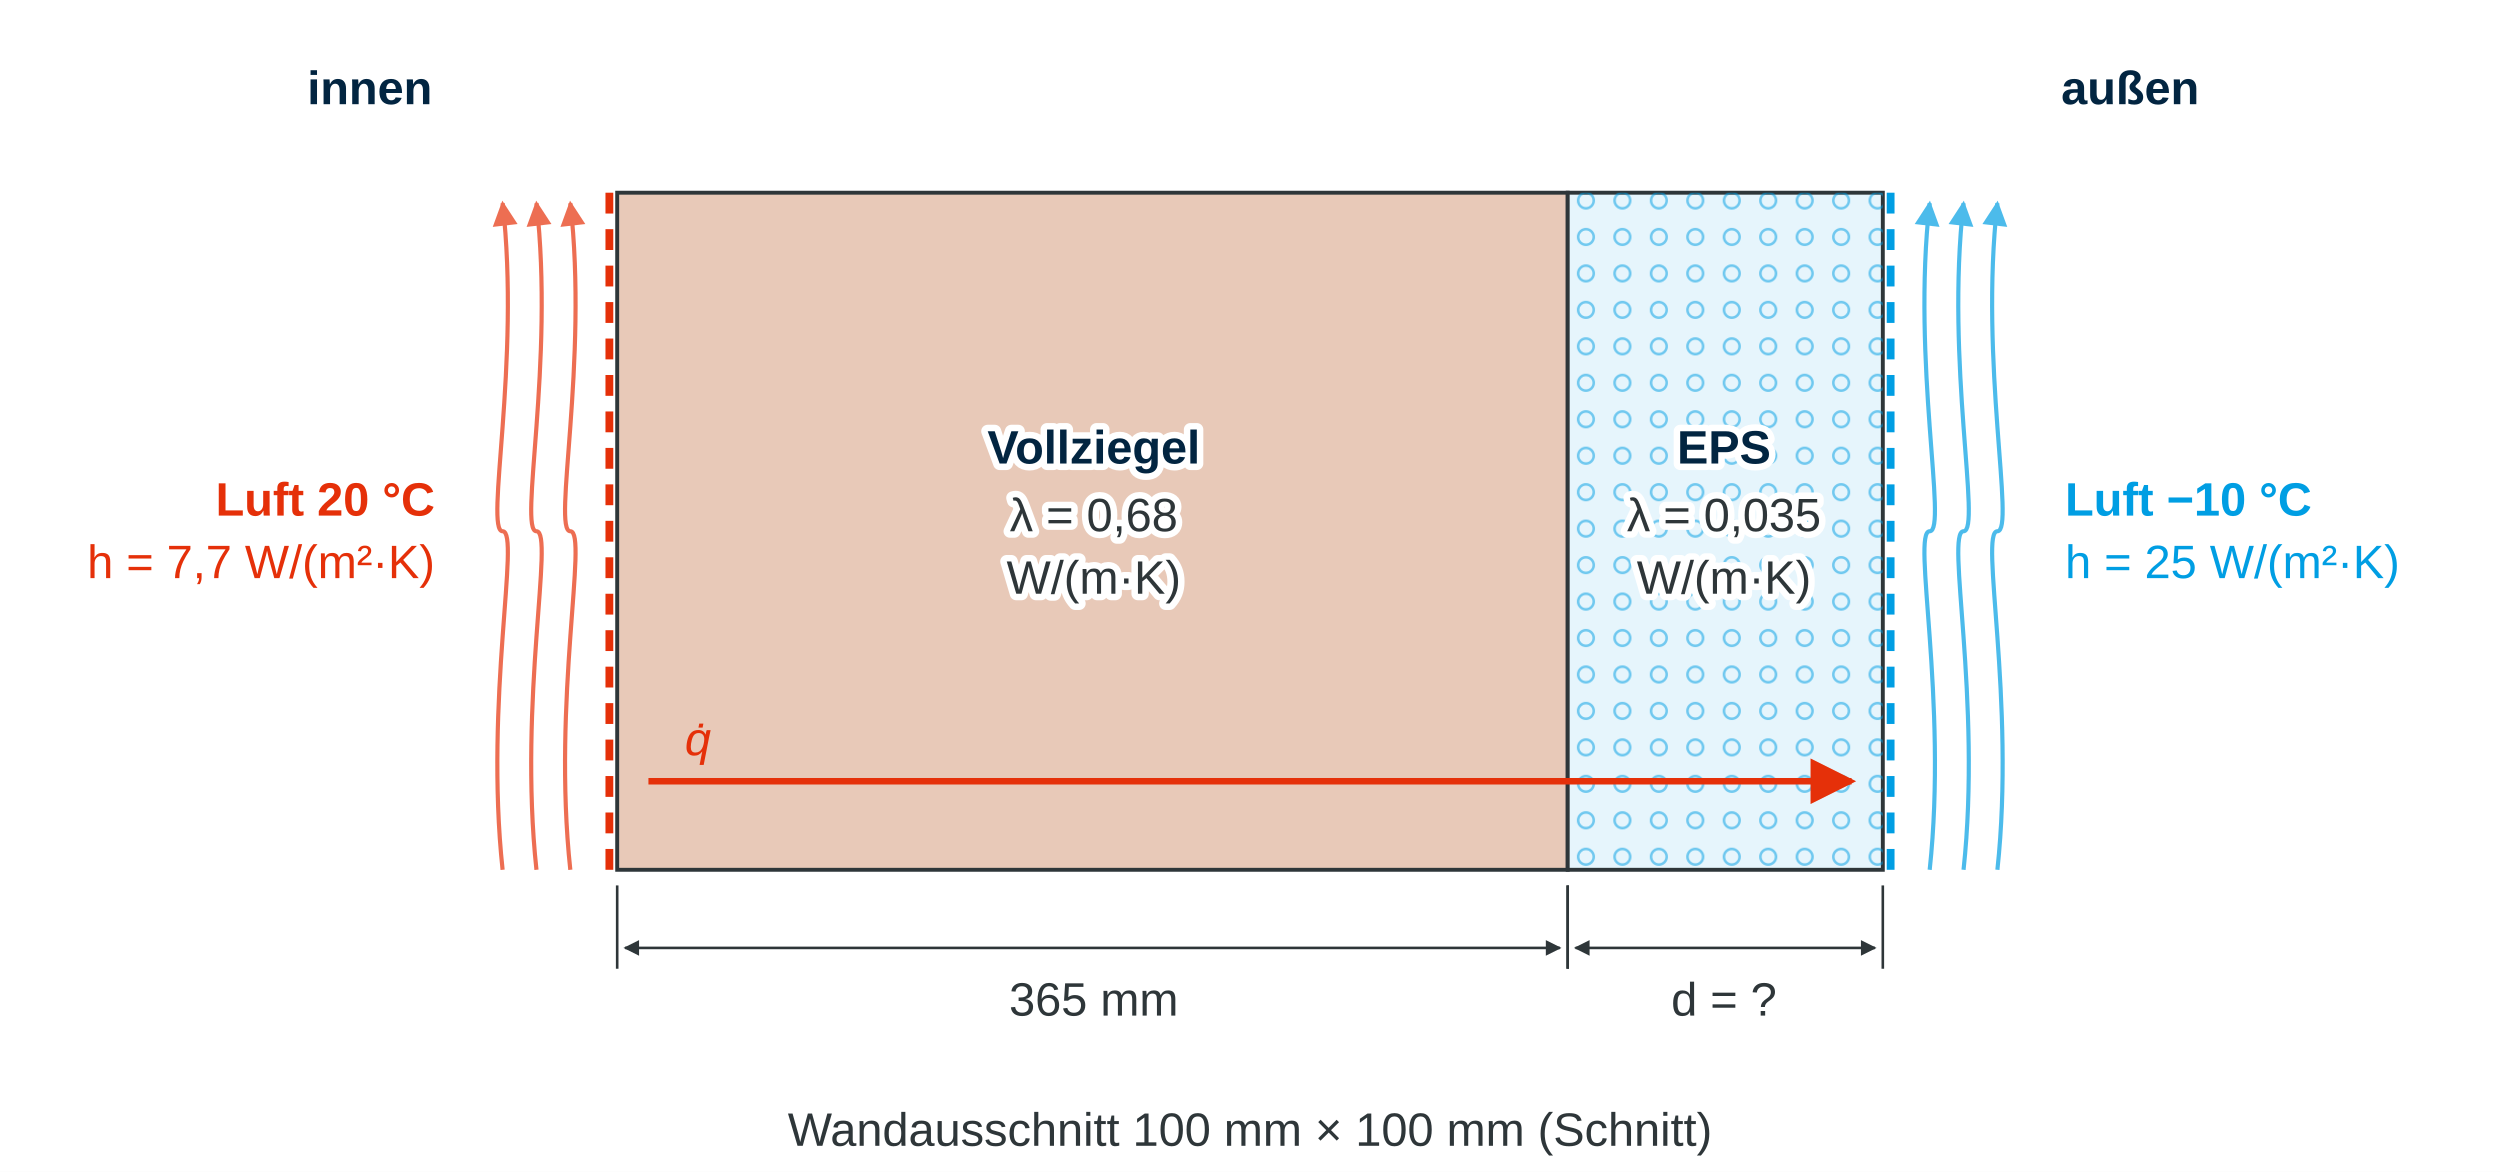
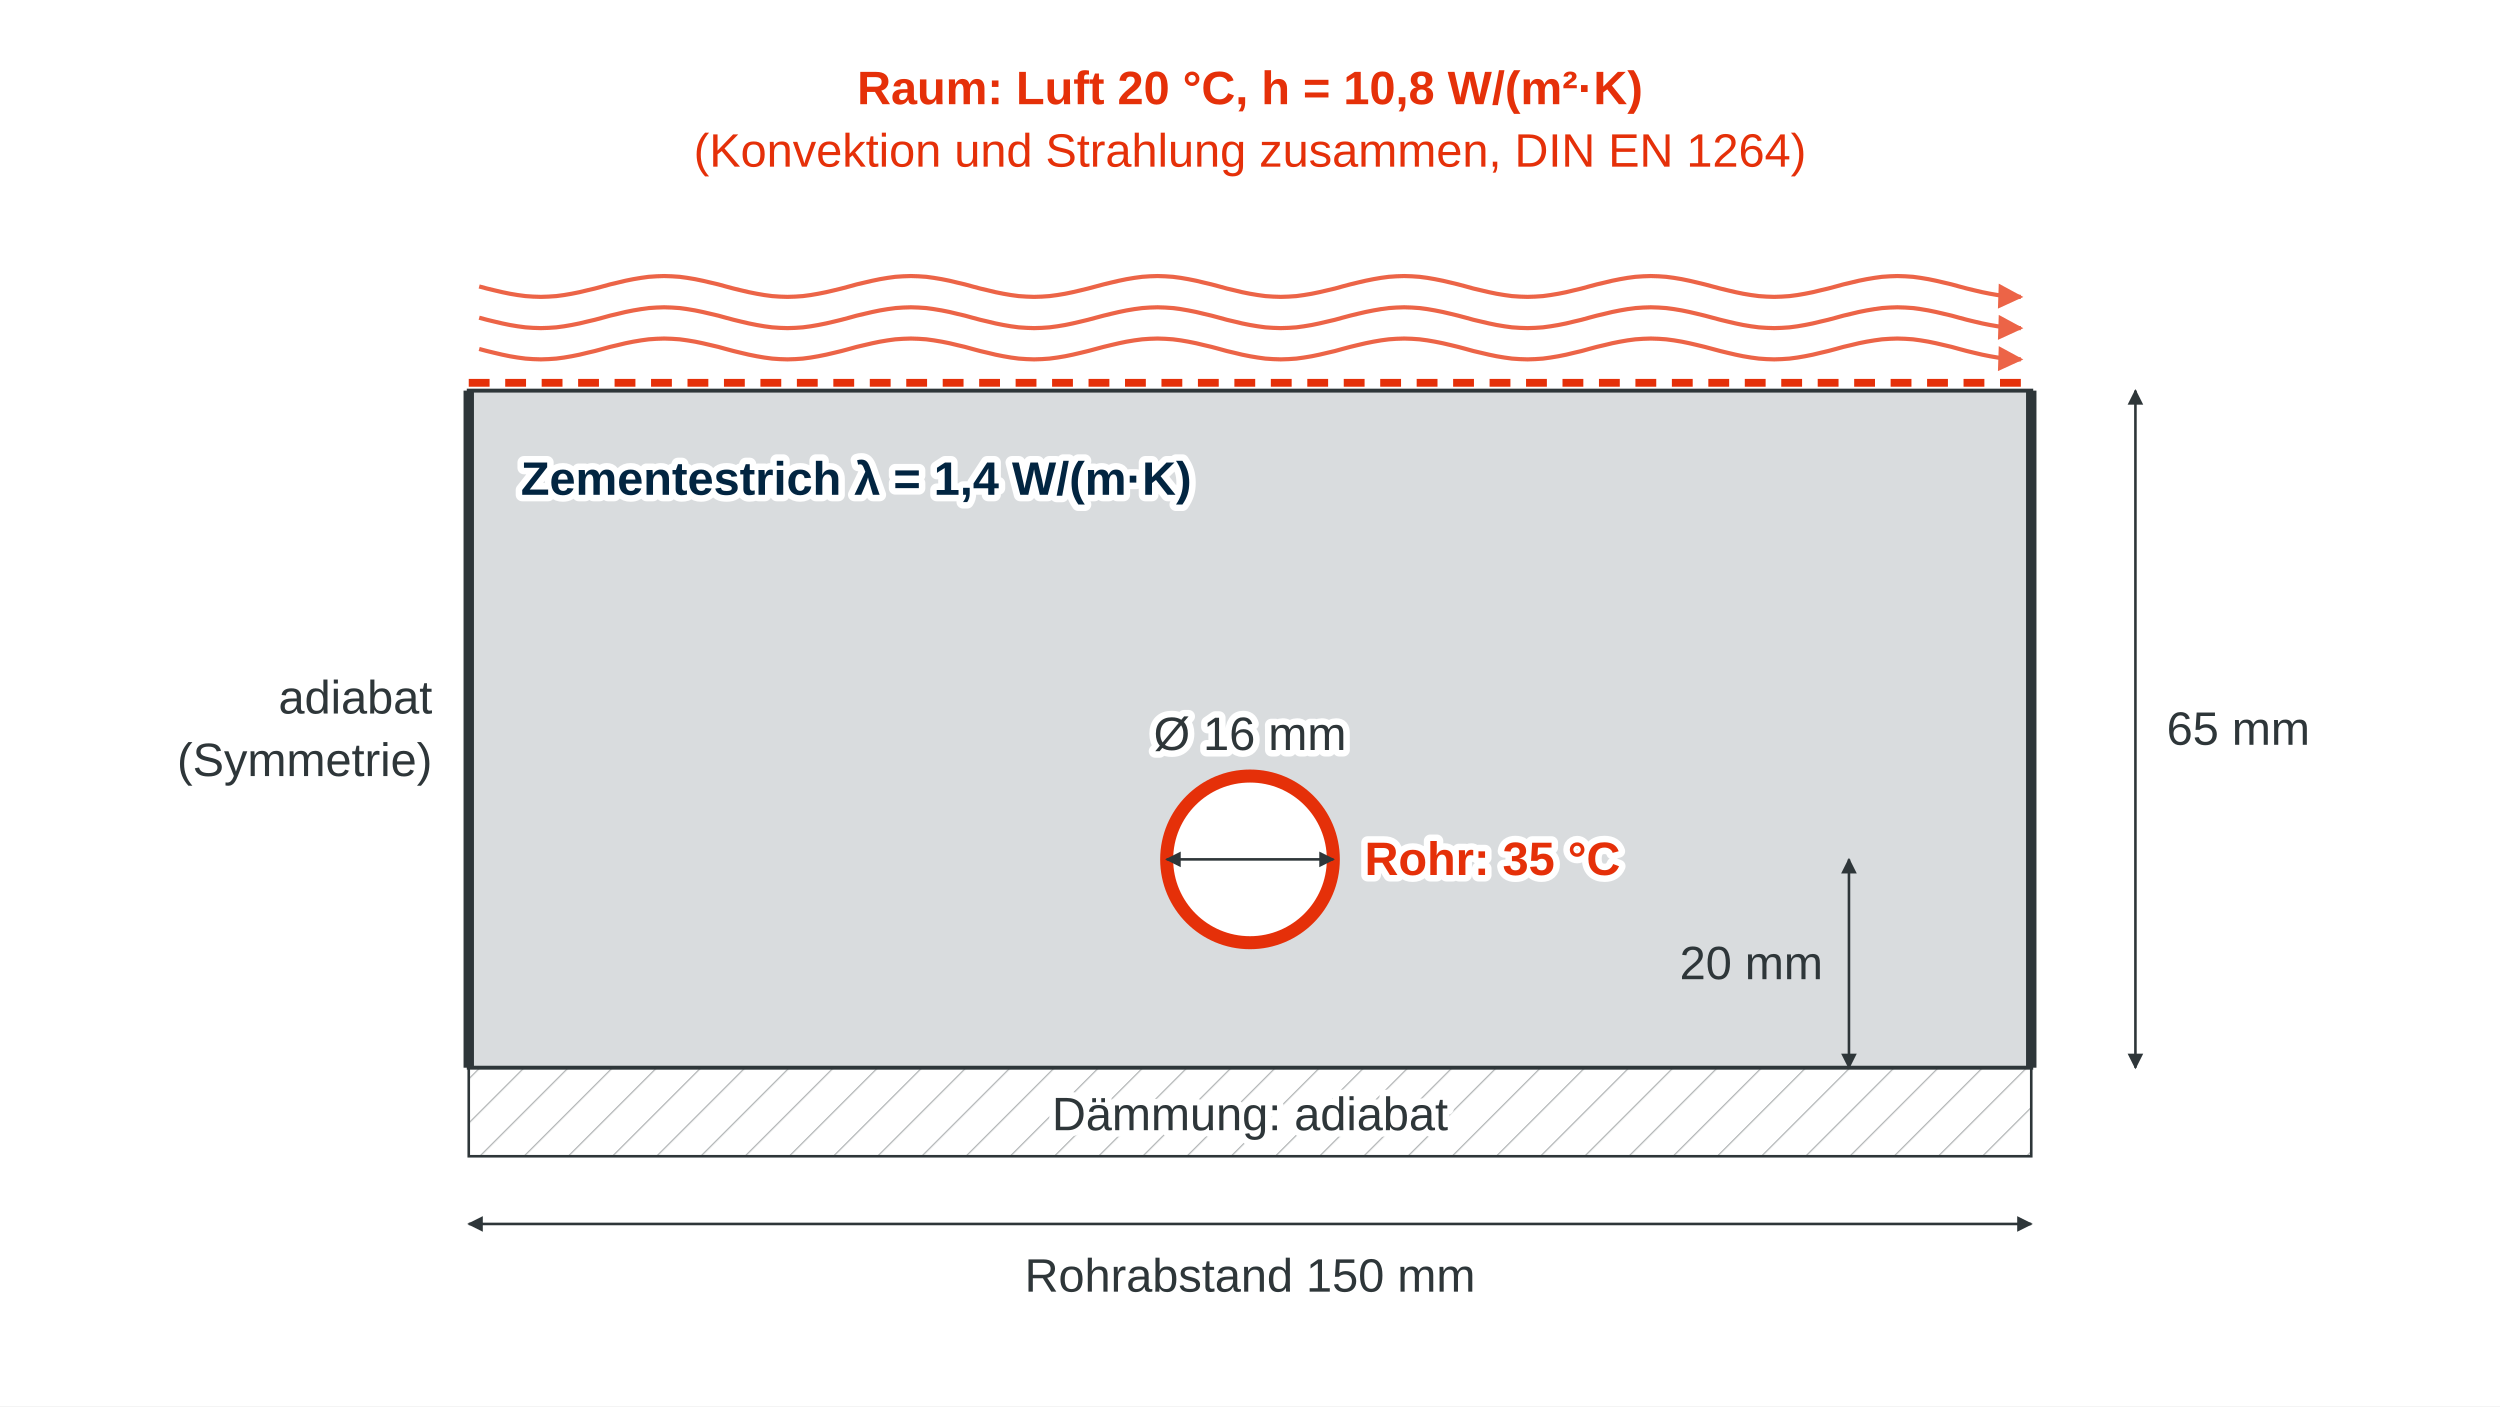
- <svg xmlns="http://www.w3.org/2000/svg" viewBox="0 0 960 450" width="960" height="450" font-family="'Source Sans Pro', 'Source Sans 3', Arial, sans-serif">
-   <rect width="960" height="450" fill="white" />
+ <svg xmlns="http://www.w3.org/2000/svg" viewBox="0 0 960 540" width="960" height="540" font-family="'Source Sans Pro', 'Source Sans 3', Arial, sans-serif">
+   <rect width="960" height="540" fill="white" />
  <defs>
    <marker id="pf" viewBox="0 0 10 10" refX="9" refY="5" markerWidth="7" markerHeight="7" orient="auto">
      <path d="M0,0 L10,5 L0,10 z" fill="#E53009" />
    </marker>
    <marker id="pm" viewBox="0 0 10 10" refX="9" refY="5" markerWidth="6" markerHeight="6" orient="auto-start-reverse">
      <path d="M0,0 L10,5 L0,10 z" fill="#2E3639" />
    </marker>
    <marker id="plr" viewBox="0 0 10 10" refX="9" refY="5" markerWidth="6" markerHeight="6" orient="auto">
      <path d="M0,0 L10,5 L0,10 z" fill="#E53009" />
    </marker>
    <marker id="plc" viewBox="0 0 10 10" refX="9" refY="5" markerWidth="6" markerHeight="6" orient="auto">
      <path d="M0,0 L10,5 L0,10 z" fill="#009EE3" />
    </marker>
    <pattern id="eps" width="14" height="14" patternUnits="userSpaceOnUse">
      <circle cx="7" cy="7" r="3" fill="none" stroke="#009EE3" stroke-width="1" opacity="0.5" />
    </pattern>
  </defs>
-   <rect x="237.0" y="74" width="365" height="260" fill="#e8c9b8" stroke="#2E3639" stroke-width="1.5" />
-   <text x="420" y="178" text-anchor="middle" font-size="18" fill="#022541" font-weight="700" stroke="white" stroke-width="5" stroke-linejoin="round" paint-order="stroke">Vollziegel</text>
-   <text x="420" y="204" text-anchor="middle" font-size="18" fill="#2E3639" stroke="white" stroke-width="5" stroke-linejoin="round" paint-order="stroke">λ = 0,68</text>
-   <text x="420" y="228" text-anchor="middle" font-size="18" fill="#2E3639" stroke="white" stroke-width="5" stroke-linejoin="round" paint-order="stroke">W/(m·K)</text>
-   <line x1="237.0" y1="340" x2="237.0" y2="372" stroke="#2E3639" />
-   <line x1="602.0" y1="340" x2="602.0" y2="372" stroke="#2E3639" />
-   <line x1="240.0" y1="364" x2="599.0" y2="364" stroke="#2E3639" marker-start="url(#pm)" marker-end="url(#pm)" />
-   <text x="420" y="390" text-anchor="middle" font-size="18" fill="#2E3639">365 mm</text>
-   <rect x="602.0" y="74" width="121" height="260" fill="#e6f5fc" stroke="#2E3639" stroke-width="1.5" />
-   <rect x="602.0" y="74" width="121" height="260" fill="url(#eps)" />
-   <text x="662" y="178" text-anchor="middle" font-size="18" fill="#022541" font-weight="700" stroke="white" stroke-width="5" stroke-linejoin="round" paint-order="stroke">EPS</text>
-   <text x="662" y="204" text-anchor="middle" font-size="18" fill="#2E3639" stroke="white" stroke-width="5" stroke-linejoin="round" paint-order="stroke">λ = 0,035</text>
-   <text x="662" y="228" text-anchor="middle" font-size="18" fill="#2E3639" stroke="white" stroke-width="5" stroke-linejoin="round" paint-order="stroke">W/(m·K)</text>
-   <line x1="602.0" y1="340" x2="602.0" y2="372" stroke="#2E3639" />
-   <line x1="723.0" y1="340" x2="723.0" y2="372" stroke="#2E3639" />
-   <line x1="605.0" y1="364" x2="720.0" y2="364" stroke="#2E3639" marker-start="url(#pm)" marker-end="url(#pm)" />
-   <text x="662" y="390" text-anchor="middle" font-size="18" fill="#2E3639">d = ?</text>
-   <text x="142" y="40" text-anchor="middle" font-size="18" fill="#022541" font-weight="700">innen</text>
-   <text x="818" y="40" text-anchor="middle" font-size="18" fill="#022541" font-weight="700">außen</text>
-   <line x1="234.0" y1="74" x2="234.0" y2="334" stroke="#E53009" stroke-width="3" stroke-dasharray="8 6" />
-   <path d="M219.0,334 C212.0,269 226.0,204 219.0,204.0 S226.0,139 219.0,78" fill="none" stroke="#E53009" stroke-width="1.6" opacity="0.7" marker-end="url(#plr)" />
-   <path d="M206.0,334 C199.0,269 213.0,204 206.0,204.0 S213.0,139 206.0,78" fill="none" stroke="#E53009" stroke-width="1.6" opacity="0.7" marker-end="url(#plr)" />
-   <path d="M193.0,334 C186.0,269 200.0,204 193.0,204.0 S200.0,139 193.0,78" fill="none" stroke="#E53009" stroke-width="1.6" opacity="0.7" marker-end="url(#plr)" />
-   <text x="167" y="198" text-anchor="end" font-size="18" fill="#E53009" font-weight="700">Luft 20 °C</text>
-   <text x="167" y="222" text-anchor="end" font-size="18" fill="#E53009">h = 7,7 W/(m²·K)</text>
-   <line x1="726.0" y1="74" x2="726.0" y2="334" stroke="#009EE3" stroke-width="3" stroke-dasharray="8 6" />
-   <path d="M741.0,334 C748.0,269 734.0,204 741.0,204.0 S734.0,139 741.0,78" fill="none" stroke="#009EE3" stroke-width="1.6" opacity="0.7" marker-end="url(#plc)" />
-   <path d="M754.0,334 C761.0,269 747.0,204 754.0,204.0 S747.0,139 754.0,78" fill="none" stroke="#009EE3" stroke-width="1.6" opacity="0.7" marker-end="url(#plc)" />
-   <path d="M767.0,334 C774.0,269 760.0,204 767.0,204.0 S760.0,139 767.0,78" fill="none" stroke="#009EE3" stroke-width="1.6" opacity="0.7" marker-end="url(#plc)" />
-   <text x="793" y="198" text-anchor="start" font-size="18" fill="#009EE3" font-weight="700">Luft −10 °C</text>
-   <text x="793" y="222" text-anchor="start" font-size="18" fill="#009EE3">h = 25 W/(m²·K)</text>
-   <line x1="249.0" y1="300" x2="711.0" y2="300" stroke="#E53009" stroke-width="2.5" marker-end="url(#pf)" />
-   <text x="263" y="290" text-anchor="start" font-size="18" fill="#E53009" font-style="italic">q̇</text>
-   <text x="480" y="440" text-anchor="middle" font-size="18" fill="#2E3639">Wandausschnitt 100 mm × 100 mm (Schnitt)</text>
+   <pattern id="daemm" width="12" height="12" patternUnits="userSpaceOnUse" patternTransform="rotate(45)">
+     <line x1="0" y1="0" x2="0" y2="12" stroke="#2E3639" stroke-width="1" opacity="0.35" />
+   </pattern>
+   <rect x="180.0" y="150" width="600.0" height="260.0" fill="#d9dcde" stroke="#2E3639" stroke-width="1.5" />
+   <rect x="180.0" y="410.0" width="600.0" height="34" fill="url(#daemm)" stroke="#2E3639" stroke-width="1" />
+   <text x="480" y="434" text-anchor="middle" font-size="18" fill="#2E3639" stroke="white" stroke-width="5" stroke-linejoin="round" paint-order="stroke">Dämmung: adiabat</text>
+   <circle cx="480.0" cy="330.0" r="32.0" fill="white" stroke="#E53009" stroke-width="5" />
+   <text x="524" y="336" text-anchor="start" font-size="18" fill="#E53009" font-weight="700" stroke="white" stroke-width="5" stroke-linejoin="round" paint-order="stroke">Rohr: 35 °C</text>
+   <text x="200" y="190" text-anchor="start" font-size="18" fill="#022541" font-weight="700" stroke="white" stroke-width="5" stroke-linejoin="round" paint-order="stroke">Zementestrich λ = 1,4 W/(m·K)</text>
+   <line x1="180.0" y1="147" x2="780.0" y2="147" stroke="#E53009" stroke-width="3" stroke-dasharray="8 6" />
+   <path d="M184.0,134.0 L187.0,134.8 L189.9,135.5 L192.9,136.2 L195.8,136.8 L198.8,137.3 L201.8,137.7 L204.7,137.9 L207.7,138.0 L210.6,137.9 L213.6,137.7 L216.6,137.3 L219.5,136.8 L222.5,136.2 L225.4,135.5 L228.4,134.8 L231.4,134.0 L234.3,133.2 L237.3,132.5 L240.2,131.8 L243.2,131.2 L246.2,130.7 L249.1,130.3 L252.1,130.1 L255.0,130.0 L258.0,130.1 L261.0,130.3 L263.9,130.7 L266.9,131.2 L269.8,131.8 L272.8,132.5 L275.8,133.2 L278.7,134.0 L281.7,134.8 L284.6,135.5 L287.6,136.2 L290.6,136.8 L293.5,137.3 L296.5,137.7 L299.4,137.9 L302.4,138.0 L305.4,137.9 L308.3,137.7 L311.3,137.3 L314.2,136.8 L317.2,136.2 L320.2,135.5 L323.1,134.8 L326.1,134.0 L329.0,133.2 L332.0,132.5 L335.0,131.8 L337.9,131.2 L340.9,130.7 L343.8,130.3 L346.8,130.1 L349.8,130.0 L352.7,130.1 L355.7,130.3 L358.6,130.7 L361.6,131.2 L364.6,131.8 L367.5,132.5 L370.5,133.2 L373.4,134.0 L376.4,134.8 L379.4,135.5 L382.3,136.2 L385.3,136.8 L388.2,137.3 L391.2,137.7 L394.2,137.9 L397.1,138.0 L400.1,137.9 L403.0,137.7 L406.0,137.3 L409.0,136.8 L411.9,136.2 L414.9,135.5 L417.8,134.8 L420.8,134.0 L423.8,133.2 L426.7,132.5 L429.7,131.8 L432.6,131.2 L435.6,130.7 L438.6,130.3 L441.5,130.1 L444.5,130.0 L447.4,130.1 L450.4,130.3 L453.4,130.7 L456.3,131.2 L459.3,131.8 L462.2,132.5 L465.2,133.2 L468.2,134.0 L471.1,134.8 L474.1,135.5 L477.0,136.2 L480.0,136.8 L483.0,137.3 L485.9,137.7 L488.9,137.9 L491.8,138.0 L494.8,137.9 L497.8,137.7 L500.7,137.3 L503.7,136.8 L506.6,136.2 L509.6,135.5 L512.6,134.8 L515.5,134.0 L518.5,133.2 L521.4,132.5 L524.4,131.8 L527.4,131.2 L530.3,130.7 L533.3,130.3 L536.2,130.1 L539.2,130.0 L542.2,130.1 L545.1,130.3 L548.1,130.7 L551.0,131.2 L554.0,131.8 L557.0,132.5 L559.9,133.2 L562.9,134.0 L565.8,134.8 L568.8,135.5 L571.8,136.2 L574.7,136.8 L577.7,137.3 L580.6,137.7 L583.6,137.9 L586.6,138.0 L589.5,137.9 L592.5,137.7 L595.4,137.3 L598.4,136.8 L601.4,136.2 L604.3,135.5 L607.3,134.8 L610.2,134.0 L613.2,133.2 L616.2,132.5 L619.1,131.8 L622.1,131.2 L625.0,130.7 L628.0,130.3 L631.0,130.1 L633.9,130.0 L636.9,130.1 L639.8,130.3 L642.8,130.7 L645.8,131.2 L648.7,131.8 L651.7,132.5 L654.6,133.2 L657.6,134.0 L660.6,134.8 L663.5,135.5 L666.5,136.2 L669.4,136.8 L672.4,137.3 L675.4,137.7 L678.3,137.9 L681.3,138.0 L684.2,137.9 L687.2,137.7 L690.2,137.3 L693.1,136.8 L696.1,136.2 L699.0,135.5 L702.0,134.8 L705.0,134.0 L707.9,133.2 L710.9,132.5 L713.8,131.8 L716.8,131.2 L719.8,130.7 L722.7,130.3 L725.7,130.1 L728.6,130.0 L731.6,130.1 L734.6,130.3 L737.5,130.7 L740.5,131.2 L743.4,131.8 L746.4,132.5 L749.4,133.2 L752.3,134.0 L755.3,134.8 L758.2,135.5 L761.2,136.2 L764.2,136.8 L767.1,137.3 L770.1,137.7 L773.0,137.9 L776.0,138.0" fill="none" stroke="#E53009" stroke-width="1.6" opacity="0.75" stroke-linejoin="round" marker-end="url(#plr)" />
+   <path d="M184.0,122.0 L187.0,122.8 L189.9,123.5 L192.9,124.2 L195.8,124.8 L198.8,125.3 L201.8,125.7 L204.7,125.9 L207.7,126.0 L210.6,125.9 L213.6,125.7 L216.6,125.3 L219.5,124.8 L222.5,124.2 L225.4,123.5 L228.4,122.8 L231.4,122.0 L234.3,121.2 L237.3,120.5 L240.2,119.8 L243.2,119.2 L246.2,118.7 L249.1,118.3 L252.1,118.1 L255.0,118.0 L258.0,118.1 L261.0,118.3 L263.9,118.7 L266.9,119.2 L269.8,119.8 L272.8,120.5 L275.8,121.2 L278.7,122.0 L281.7,122.8 L284.6,123.5 L287.6,124.2 L290.6,124.8 L293.5,125.3 L296.5,125.7 L299.4,125.9 L302.4,126.0 L305.4,125.9 L308.3,125.7 L311.3,125.3 L314.2,124.8 L317.2,124.2 L320.2,123.5 L323.1,122.8 L326.1,122.0 L329.0,121.2 L332.0,120.5 L335.0,119.8 L337.9,119.2 L340.9,118.7 L343.8,118.3 L346.8,118.1 L349.8,118.0 L352.7,118.1 L355.7,118.3 L358.6,118.7 L361.6,119.2 L364.6,119.8 L367.5,120.5 L370.5,121.2 L373.4,122.0 L376.4,122.8 L379.4,123.5 L382.3,124.2 L385.3,124.8 L388.2,125.3 L391.2,125.7 L394.2,125.9 L397.1,126.0 L400.1,125.9 L403.0,125.7 L406.0,125.3 L409.0,124.8 L411.9,124.2 L414.9,123.5 L417.8,122.8 L420.8,122.0 L423.8,121.2 L426.7,120.5 L429.7,119.8 L432.6,119.2 L435.6,118.7 L438.6,118.3 L441.5,118.1 L444.5,118.0 L447.4,118.1 L450.4,118.3 L453.4,118.7 L456.3,119.2 L459.3,119.8 L462.2,120.5 L465.2,121.2 L468.2,122.0 L471.1,122.8 L474.1,123.5 L477.0,124.2 L480.0,124.8 L483.0,125.3 L485.9,125.7 L488.9,125.9 L491.8,126.0 L494.8,125.9 L497.8,125.7 L500.7,125.3 L503.7,124.8 L506.6,124.2 L509.6,123.5 L512.6,122.8 L515.5,122.0 L518.5,121.2 L521.4,120.5 L524.4,119.8 L527.4,119.2 L530.3,118.7 L533.3,118.3 L536.2,118.1 L539.2,118.0 L542.2,118.1 L545.1,118.3 L548.1,118.7 L551.0,119.2 L554.0,119.8 L557.0,120.5 L559.9,121.2 L562.9,122.0 L565.8,122.8 L568.8,123.5 L571.8,124.2 L574.7,124.8 L577.7,125.3 L580.6,125.7 L583.6,125.9 L586.6,126.0 L589.5,125.9 L592.5,125.7 L595.4,125.3 L598.4,124.8 L601.4,124.2 L604.3,123.5 L607.3,122.8 L610.2,122.0 L613.2,121.2 L616.2,120.5 L619.1,119.8 L622.1,119.2 L625.0,118.7 L628.0,118.3 L631.0,118.1 L633.9,118.0 L636.9,118.1 L639.8,118.3 L642.8,118.7 L645.8,119.2 L648.7,119.8 L651.7,120.5 L654.6,121.2 L657.6,122.0 L660.6,122.8 L663.5,123.5 L666.5,124.2 L669.4,124.8 L672.4,125.3 L675.4,125.7 L678.3,125.9 L681.3,126.0 L684.2,125.9 L687.2,125.7 L690.2,125.3 L693.1,124.8 L696.1,124.2 L699.0,123.5 L702.0,122.8 L705.0,122.0 L707.9,121.2 L710.9,120.5 L713.8,119.8 L716.8,119.2 L719.8,118.7 L722.7,118.3 L725.7,118.1 L728.6,118.0 L731.6,118.1 L734.6,118.3 L737.5,118.7 L740.5,119.2 L743.4,119.8 L746.4,120.5 L749.4,121.2 L752.3,122.0 L755.3,122.8 L758.2,123.5 L761.2,124.2 L764.2,124.8 L767.1,125.3 L770.1,125.7 L773.0,125.9 L776.0,126.0" fill="none" stroke="#E53009" stroke-width="1.6" opacity="0.75" stroke-linejoin="round" marker-end="url(#plr)" />
+   <path d="M184.0,110.0 L187.0,110.8 L189.9,111.5 L192.9,112.2 L195.8,112.8 L198.8,113.3 L201.8,113.7 L204.7,113.9 L207.7,114.0 L210.6,113.9 L213.6,113.7 L216.6,113.3 L219.5,112.8 L222.5,112.2 L225.4,111.5 L228.4,110.8 L231.4,110.0 L234.3,109.2 L237.3,108.5 L240.2,107.8 L243.2,107.2 L246.2,106.7 L249.1,106.3 L252.1,106.1 L255.0,106.0 L258.0,106.1 L261.0,106.3 L263.9,106.7 L266.9,107.2 L269.8,107.8 L272.8,108.5 L275.8,109.2 L278.7,110.0 L281.7,110.8 L284.6,111.5 L287.6,112.2 L290.6,112.8 L293.5,113.3 L296.5,113.7 L299.4,113.9 L302.4,114.0 L305.4,113.9 L308.3,113.7 L311.3,113.3 L314.2,112.8 L317.2,112.2 L320.2,111.5 L323.1,110.8 L326.1,110.0 L329.0,109.2 L332.0,108.5 L335.0,107.8 L337.9,107.2 L340.9,106.7 L343.8,106.3 L346.8,106.1 L349.8,106.0 L352.7,106.1 L355.7,106.3 L358.6,106.7 L361.6,107.2 L364.6,107.8 L367.5,108.5 L370.5,109.2 L373.4,110.0 L376.4,110.8 L379.4,111.5 L382.3,112.2 L385.3,112.8 L388.2,113.3 L391.2,113.7 L394.2,113.9 L397.1,114.0 L400.1,113.9 L403.0,113.7 L406.0,113.3 L409.0,112.8 L411.9,112.2 L414.9,111.5 L417.8,110.8 L420.8,110.0 L423.8,109.2 L426.7,108.5 L429.7,107.8 L432.6,107.2 L435.6,106.7 L438.6,106.3 L441.5,106.1 L444.5,106.0 L447.4,106.1 L450.4,106.3 L453.4,106.7 L456.3,107.2 L459.3,107.8 L462.2,108.5 L465.2,109.2 L468.2,110.0 L471.1,110.8 L474.1,111.5 L477.0,112.2 L480.0,112.8 L483.0,113.3 L485.9,113.7 L488.9,113.9 L491.8,114.0 L494.8,113.9 L497.8,113.7 L500.7,113.3 L503.7,112.8 L506.6,112.2 L509.6,111.5 L512.6,110.8 L515.5,110.0 L518.5,109.2 L521.4,108.5 L524.4,107.8 L527.4,107.2 L530.3,106.7 L533.3,106.3 L536.2,106.1 L539.2,106.0 L542.2,106.1 L545.1,106.3 L548.1,106.7 L551.0,107.2 L554.0,107.8 L557.0,108.5 L559.9,109.2 L562.9,110.0 L565.8,110.8 L568.8,111.5 L571.8,112.2 L574.7,112.8 L577.7,113.3 L580.6,113.7 L583.6,113.9 L586.6,114.0 L589.5,113.9 L592.5,113.7 L595.4,113.3 L598.4,112.8 L601.4,112.2 L604.3,111.5 L607.3,110.8 L610.2,110.0 L613.2,109.2 L616.2,108.5 L619.1,107.8 L622.1,107.2 L625.0,106.7 L628.0,106.3 L631.0,106.1 L633.9,106.0 L636.9,106.1 L639.8,106.3 L642.8,106.7 L645.8,107.2 L648.7,107.8 L651.7,108.5 L654.6,109.2 L657.6,110.0 L660.6,110.8 L663.5,111.5 L666.5,112.2 L669.4,112.8 L672.4,113.3 L675.4,113.7 L678.3,113.9 L681.3,114.0 L684.2,113.9 L687.2,113.7 L690.2,113.3 L693.1,112.8 L696.1,112.2 L699.0,111.5 L702.0,110.8 L705.0,110.0 L707.9,109.2 L710.9,108.5 L713.8,107.8 L716.8,107.2 L719.8,106.7 L722.7,106.3 L725.7,106.1 L728.6,106.0 L731.6,106.1 L734.6,106.3 L737.5,106.7 L740.5,107.2 L743.4,107.8 L746.4,108.5 L749.4,109.2 L752.3,110.0 L755.3,110.8 L758.2,111.5 L761.2,112.2 L764.2,112.8 L767.1,113.3 L770.1,113.7 L773.0,113.9 L776.0,114.0" fill="none" stroke="#E53009" stroke-width="1.6" opacity="0.75" stroke-linejoin="round" marker-end="url(#plr)" />
+   <text x="480" y="40" text-anchor="middle" font-size="18" fill="#E53009" font-weight="700">Raum: Luft 20 °C, h = 10,8 W/(m²·K)</text>
+   <text x="480" y="64" text-anchor="middle" font-size="18" fill="#E53009">(Konvektion und Strahlung zusammen, DIN EN 1264)</text>
+   <line x1="180.0" y1="150" x2="180.0" y2="410.0" stroke="#2E3639" stroke-width="4" />
+   <line x1="780.0" y1="150" x2="780.0" y2="410.0" stroke="#2E3639" stroke-width="4" />
+   <text x="166" y="274" text-anchor="end" font-size="18" fill="#2E3639">adiabat</text>
+   <text x="166" y="298" text-anchor="end" font-size="18" fill="#2E3639">(Symmetrie)</text>
+   <line x1="180.0" y1="470.0" x2="780.0" y2="470.0" stroke="#2E3639" marker-start="url(#pm)" marker-end="url(#pm)" />
+   <text x="480" y="496" text-anchor="middle" font-size="18" fill="#2E3639">Rohrabstand 150 mm</text>
+   <line x1="820.0" y1="150" x2="820.0" y2="410.0" stroke="#2E3639" marker-start="url(#pm)" marker-end="url(#pm)" />
+   <text x="832" y="286" text-anchor="start" font-size="18" fill="#2E3639">65 mm</text>
+   <line x1="448.0" y1="330.0" x2="512.0" y2="330.0" stroke="#2E3639" marker-start="url(#pm)" marker-end="url(#pm)" />
+   <text x="480" y="330" text-anchor="middle" font-size="18" fill="#2E3639" />
+   <text x="480" y="288" text-anchor="middle" font-size="18" fill="#2E3639" stroke="white" stroke-width="5" stroke-linejoin="round" paint-order="stroke">Ø 16 mm</text>
+   <line x1="710.0" y1="330.0" x2="710.0" y2="410.0" stroke="#2E3639" marker-start="url(#pm)" marker-end="url(#pm)" />
+   <text x="700" y="376" text-anchor="end" font-size="18" fill="#2E3639">20 mm</text>
</svg>
